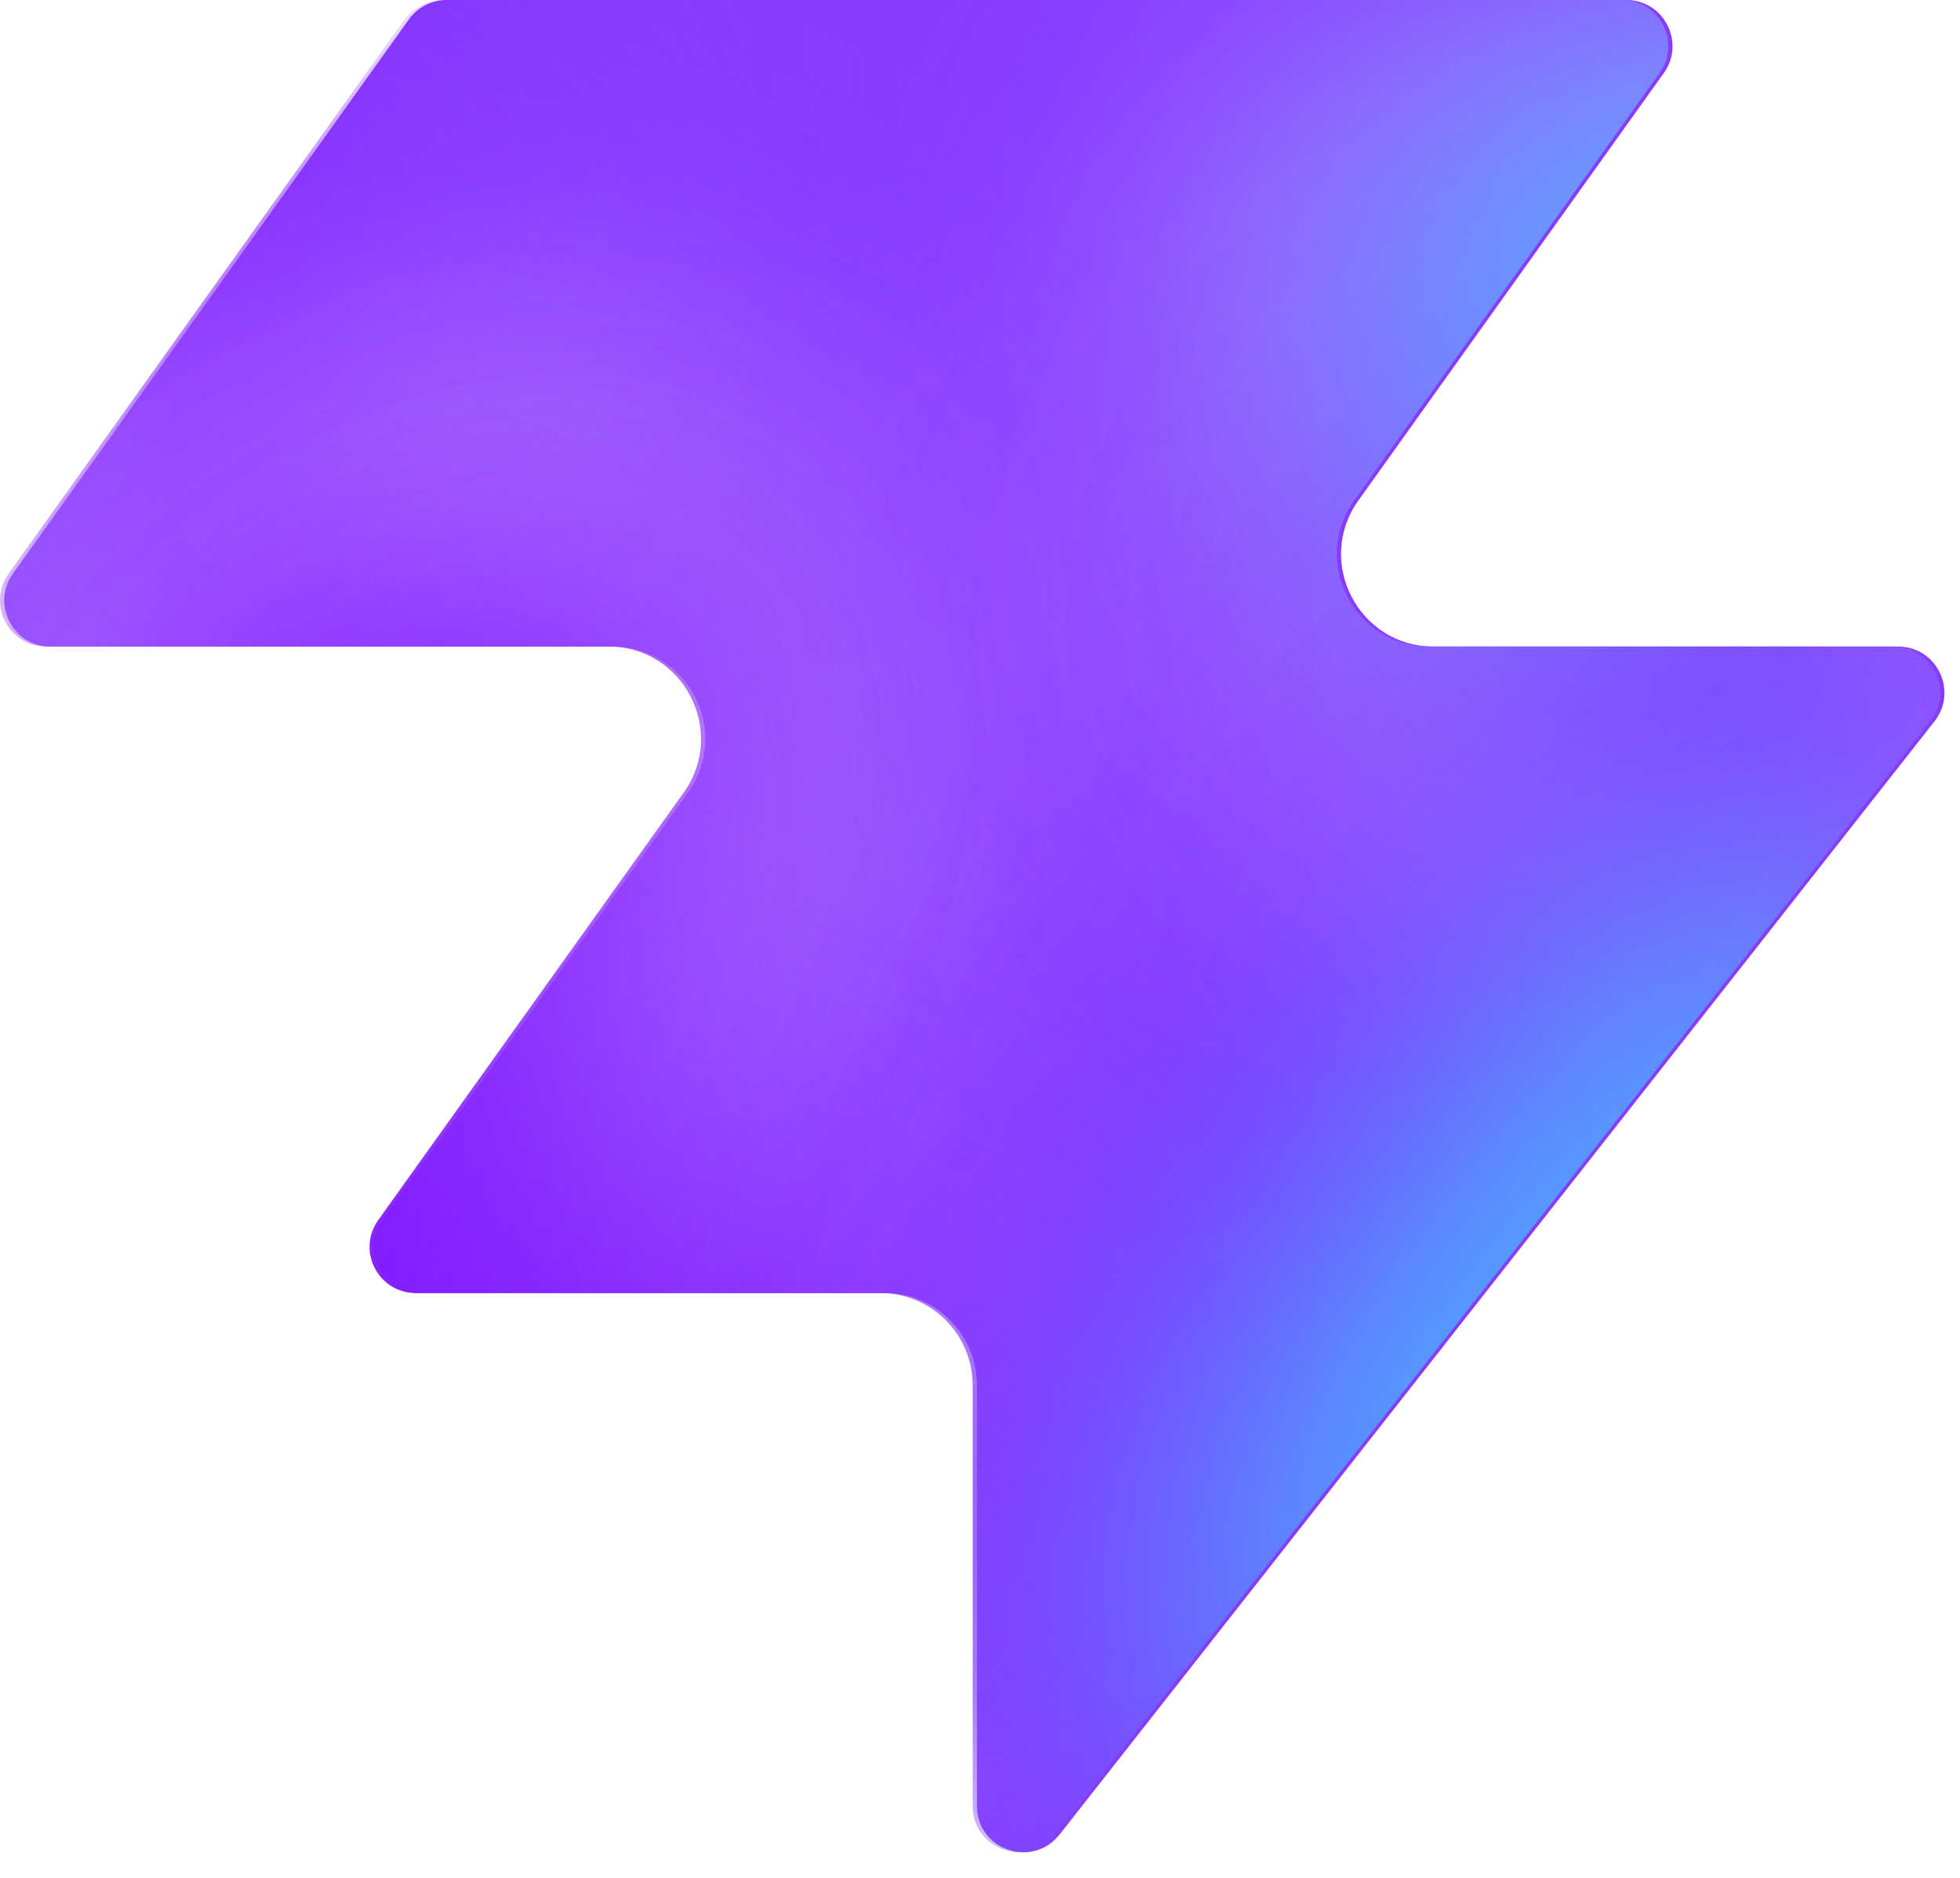
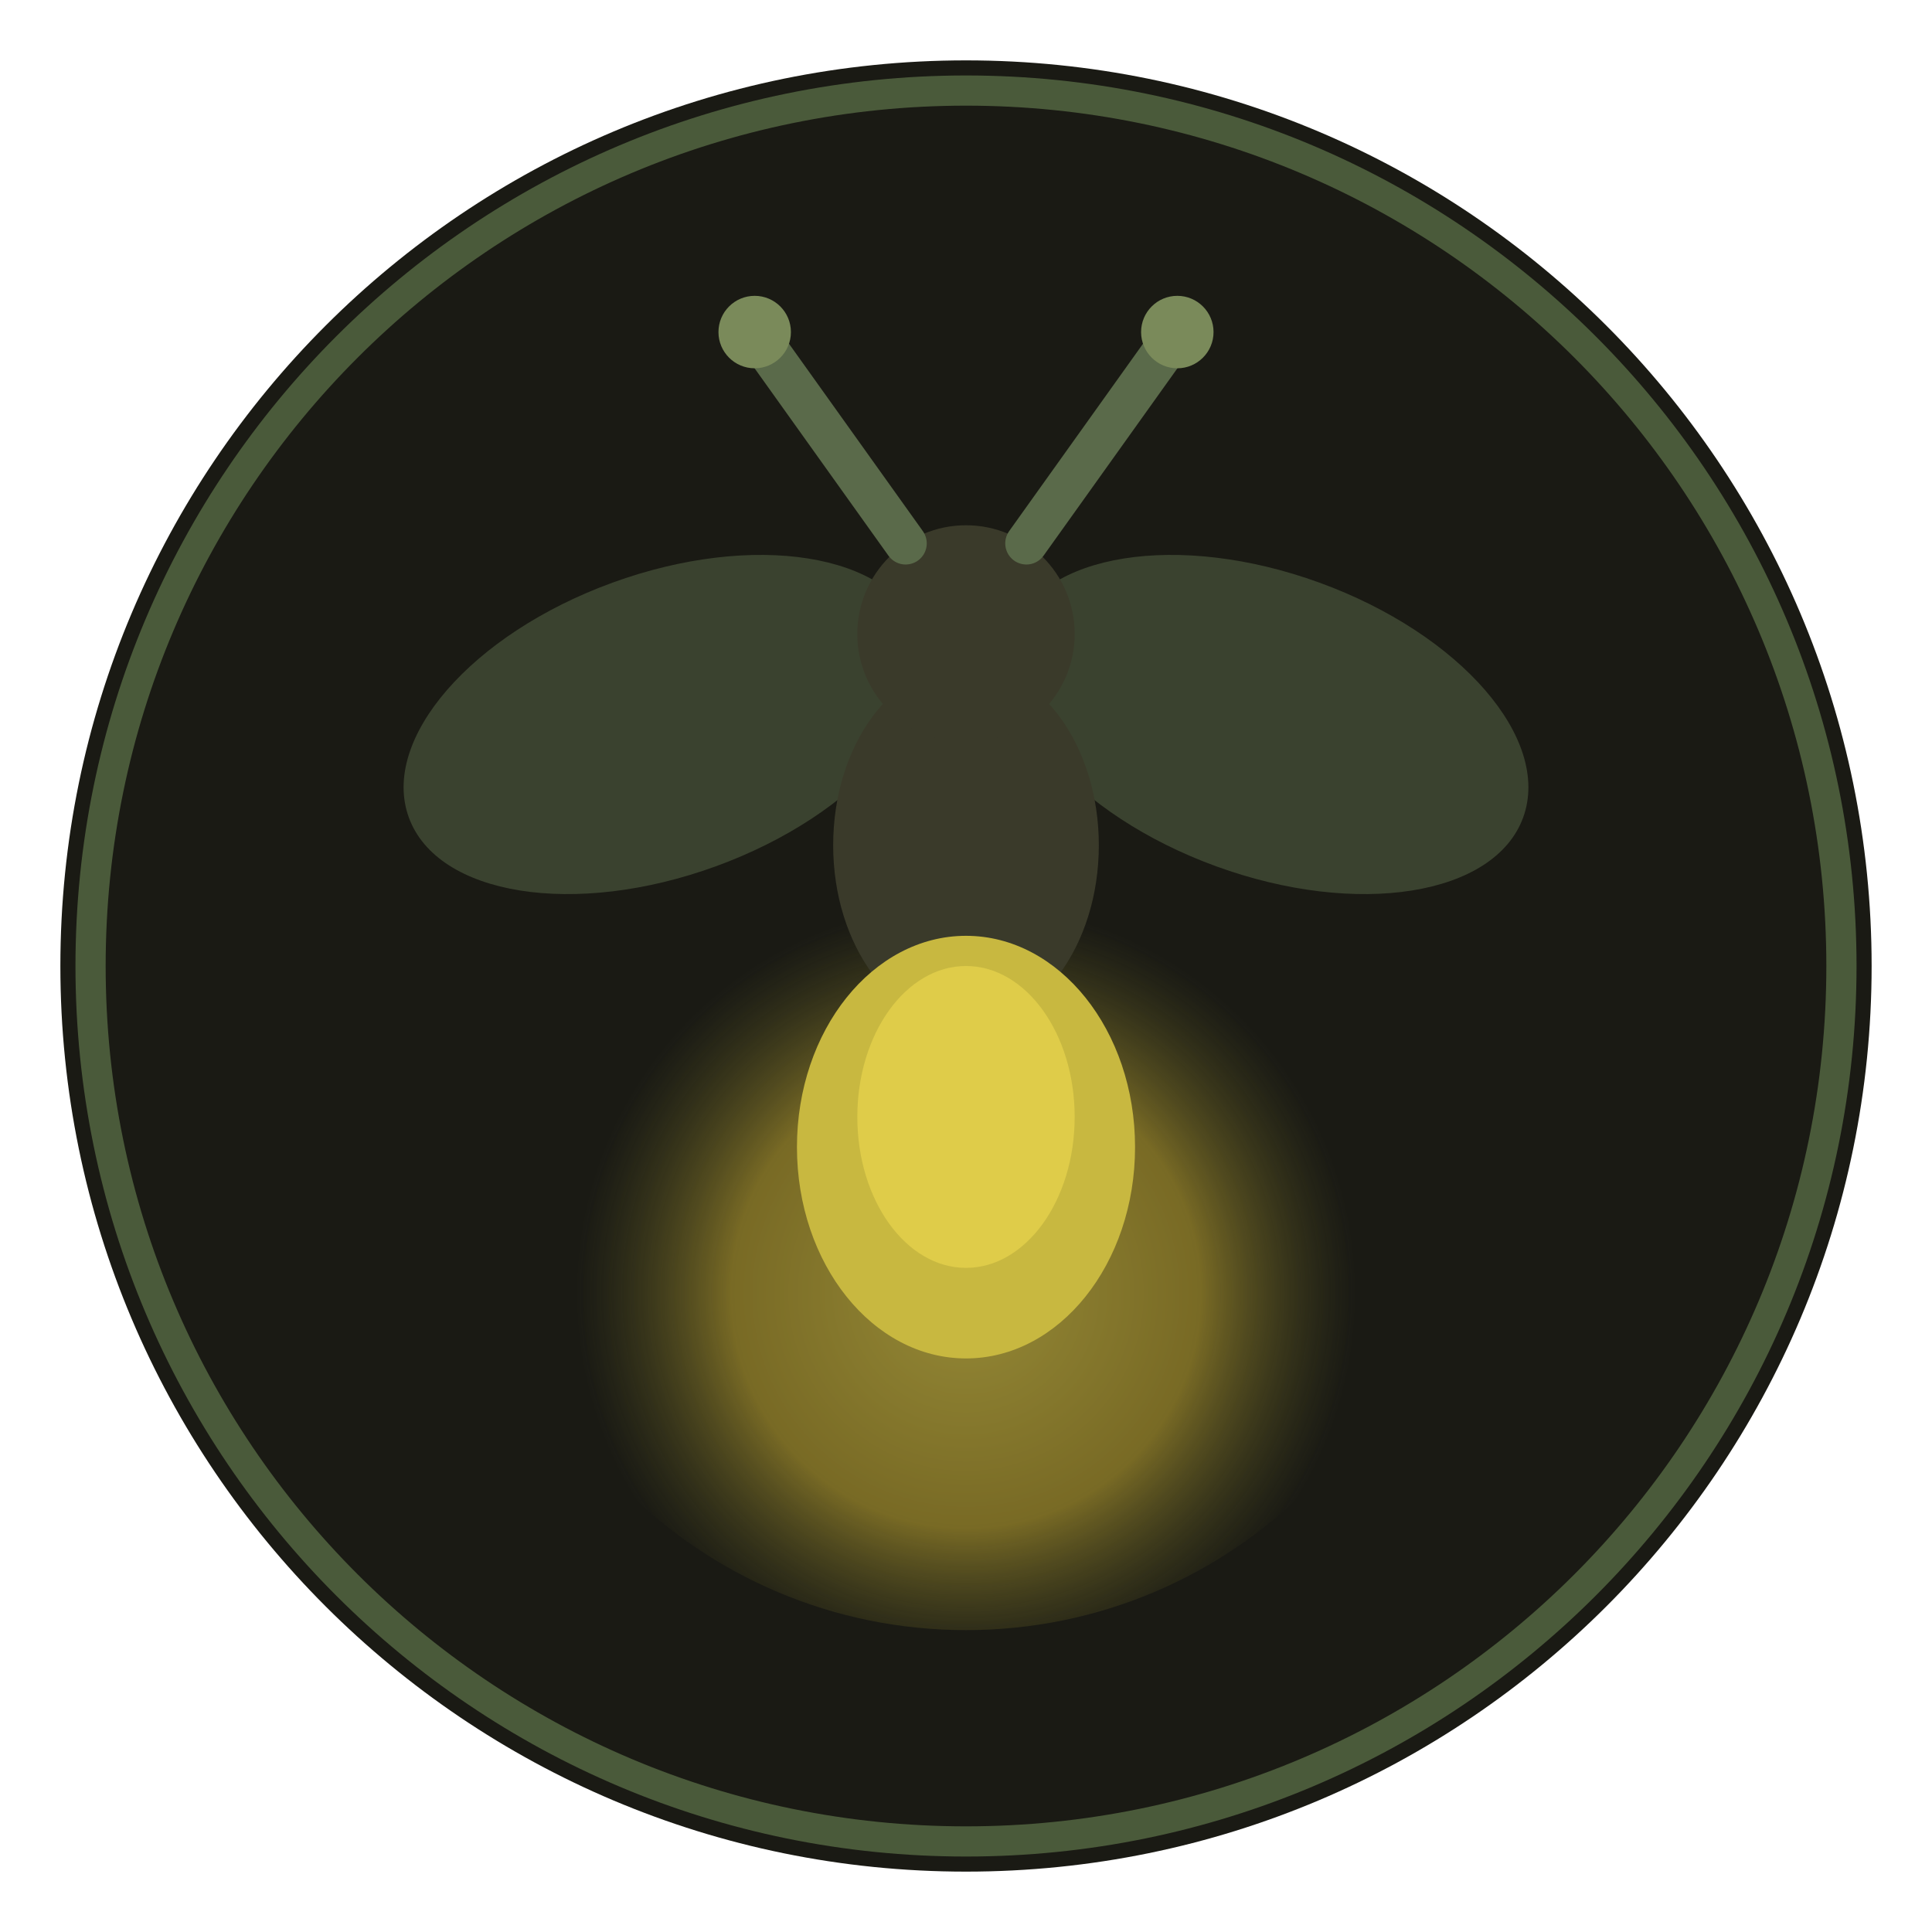
- <svg xmlns="http://www.w3.org/2000/svg" width="48" height="46" fill="none" viewBox="0 0 48 46">
-   <path fill="#863bff" d="M25.946 44.938c-.664.845-2.021.375-2.021-.698V33.937a2.26 2.26 0 0 0-2.262-2.262H10.287c-.92 0-1.456-1.04-.92-1.788l7.48-10.471c1.07-1.497 0-3.578-1.842-3.578H1.237c-.92 0-1.456-1.04-.92-1.788L10.013.474c.214-.297.556-.474.92-.474h28.894c.92 0 1.456 1.04.92 1.788l-7.48 10.471c-1.07 1.498 0 3.579 1.842 3.579h11.377c.943 0 1.473 1.088.89 1.83L25.947 44.94z" style="fill:#863bff;fill:color(display-p3 .525 .23 1);fill-opacity:1" />
-   <mask id="a" width="48" height="46" x="0" y="0" maskUnits="userSpaceOnUse" style="mask-type:alpha">
-     <path fill="#000" d="M25.842 44.938c-.664.844-2.021.375-2.021-.698V33.937a2.26 2.26 0 0 0-2.262-2.262H10.183c-.92 0-1.456-1.04-.92-1.788l7.48-10.471c1.07-1.498 0-3.579-1.842-3.579H1.133c-.92 0-1.456-1.04-.92-1.787L9.91.473c.214-.297.556-.474.92-.474h28.894c.92 0 1.456 1.04.92 1.788l-7.48 10.471c-1.07 1.498 0 3.578 1.842 3.578h11.377c.943 0 1.473 1.088.89 1.832L25.843 44.94z" style="fill:#000;fill-opacity:1" />
-   </mask>
-   <g mask="url(#a)">
-     <g filter="url(#b)">
-       <ellipse cx="5.508" cy="14.704" fill="#ede6ff" rx="5.508" ry="14.704" style="fill:#ede6ff;fill:color(display-p3 .927 .903 1);fill-opacity:1" transform="matrix(.00324 1 1 -.00324 -4.47 31.516)" />
-     </g>
-     <g filter="url(#c)">
-       <ellipse cx="10.399" cy="29.851" fill="#ede6ff" rx="10.399" ry="29.851" style="fill:#ede6ff;fill:color(display-p3 .927 .903 1);fill-opacity:1" transform="matrix(.00324 1 1 -.00324 -39.328 7.883)" />
-     </g>
-     <g filter="url(#d)">
-       <ellipse cx="5.508" cy="30.487" fill="#7e14ff" rx="5.508" ry="30.487" style="fill:#7e14ff;fill:color(display-p3 .492 .077 1);fill-opacity:1" transform="rotate(89.814 -25.913 -14.639)scale(1 -1)" />
-     </g>
-     <g filter="url(#e)">
-       <ellipse cx="5.508" cy="30.599" fill="#7e14ff" rx="5.508" ry="30.599" style="fill:#7e14ff;fill:color(display-p3 .492 .077 1);fill-opacity:1" transform="rotate(89.814 -32.644 -3.334)scale(1 -1)" />
-     </g>
-     <g filter="url(#f)">
-       <ellipse cx="5.508" cy="30.599" fill="#7e14ff" rx="5.508" ry="30.599" style="fill:#7e14ff;fill:color(display-p3 .492 .077 1);fill-opacity:1" transform="matrix(.00324 1 1 -.00324 -34.34 30.47)" />
-     </g>
-     <g filter="url(#g)">
-       <ellipse cx="14.072" cy="22.078" fill="#ede6ff" rx="14.072" ry="22.078" style="fill:#ede6ff;fill:color(display-p3 .927 .903 1);fill-opacity:1" transform="rotate(93.35 24.506 48.493)scale(-1 1)" />
-     </g>
-     <g filter="url(#h)">
-       <ellipse cx="3.47" cy="21.501" fill="#7e14ff" rx="3.47" ry="21.501" style="fill:#7e14ff;fill:color(display-p3 .492 .077 1);fill-opacity:1" transform="rotate(89.009 28.708 47.59)scale(-1 1)" />
-     </g>
-     <g filter="url(#i)">
-       <ellipse cx="3.47" cy="21.501" fill="#7e14ff" rx="3.47" ry="21.501" style="fill:#7e14ff;fill:color(display-p3 .492 .077 1);fill-opacity:1" transform="rotate(89.009 28.708 47.59)scale(-1 1)" />
-     </g>
-     <g filter="url(#j)">
-       <ellipse cx=".387" cy="8.972" fill="#7e14ff" rx="4.407" ry="29.108" style="fill:#7e14ff;fill:color(display-p3 .492 .077 1);fill-opacity:1" transform="rotate(39.51 .387 8.972)" />
-     </g>
-     <g filter="url(#k)">
-       <ellipse cx="47.523" cy="-6.092" fill="#7e14ff" rx="4.407" ry="29.108" style="fill:#7e14ff;fill:color(display-p3 .492 .077 1);fill-opacity:1" transform="rotate(37.892 47.523 -6.092)" />
-     </g>
-     <g filter="url(#l)">
-       <ellipse cx="41.412" cy="6.333" fill="#47bfff" rx="5.971" ry="9.665" style="fill:#47bfff;fill:color(display-p3 .28 .748 1);fill-opacity:1" transform="rotate(37.892 41.412 6.333)" />
-     </g>
-     <g filter="url(#m)">
-       <ellipse cx="-1.879" cy="38.332" fill="#7e14ff" rx="4.407" ry="29.108" style="fill:#7e14ff;fill:color(display-p3 .492 .077 1);fill-opacity:1" transform="rotate(37.892 -1.88 38.332)" />
-     </g>
-     <g filter="url(#n)">
-       <ellipse cx="-1.879" cy="38.332" fill="#7e14ff" rx="4.407" ry="29.108" style="fill:#7e14ff;fill:color(display-p3 .492 .077 1);fill-opacity:1" transform="rotate(37.892 -1.88 38.332)" />
-     </g>
-     <g filter="url(#o)">
-       <ellipse cx="35.651" cy="29.907" fill="#7e14ff" rx="4.407" ry="29.108" style="fill:#7e14ff;fill:color(display-p3 .492 .077 1);fill-opacity:1" transform="rotate(37.892 35.651 29.907)" />
-     </g>
-     <g filter="url(#p)">
-       <ellipse cx="38.418" cy="32.4" fill="#47bfff" rx="5.971" ry="15.297" style="fill:#47bfff;fill:color(display-p3 .28 .748 1);fill-opacity:1" transform="rotate(37.892 38.418 32.4)" />
-     </g>
-   </g>
+ <svg xmlns="http://www.w3.org/2000/svg" viewBox="0 0 32 32">
  <defs>
-     <filter id="b" width="60.045" height="41.654" x="-19.77" y="16.149" color-interpolation-filters="sRGB" filterUnits="userSpaceOnUse">
-       <feFlood flood-opacity="0" result="BackgroundImageFix" />
-       <feBlend in="SourceGraphic" in2="BackgroundImageFix" result="shape" />
-       <feGaussianBlur result="effect1_foregroundBlur_2002_17158" stdDeviation="7.659" />
-     </filter>
-     <filter id="c" width="90.34" height="51.437" x="-54.613" y="-7.533" color-interpolation-filters="sRGB" filterUnits="userSpaceOnUse">
-       <feFlood flood-opacity="0" result="BackgroundImageFix" />
-       <feBlend in="SourceGraphic" in2="BackgroundImageFix" result="shape" />
-       <feGaussianBlur result="effect1_foregroundBlur_2002_17158" stdDeviation="7.659" />
-     </filter>
-     <filter id="d" width="79.355" height="29.4" x="-49.64" y="2.03" color-interpolation-filters="sRGB" filterUnits="userSpaceOnUse">
-       <feFlood flood-opacity="0" result="BackgroundImageFix" />
-       <feBlend in="SourceGraphic" in2="BackgroundImageFix" result="shape" />
-       <feGaussianBlur result="effect1_foregroundBlur_2002_17158" stdDeviation="4.596" />
-     </filter>
-     <filter id="e" width="79.579" height="29.4" x="-45.045" y="20.029" color-interpolation-filters="sRGB" filterUnits="userSpaceOnUse">
-       <feFlood flood-opacity="0" result="BackgroundImageFix" />
-       <feBlend in="SourceGraphic" in2="BackgroundImageFix" result="shape" />
-       <feGaussianBlur result="effect1_foregroundBlur_2002_17158" stdDeviation="4.596" />
-     </filter>
-     <filter id="f" width="79.579" height="29.4" x="-43.513" y="21.178" color-interpolation-filters="sRGB" filterUnits="userSpaceOnUse">
-       <feFlood flood-opacity="0" result="BackgroundImageFix" />
-       <feBlend in="SourceGraphic" in2="BackgroundImageFix" result="shape" />
-       <feGaussianBlur result="effect1_foregroundBlur_2002_17158" stdDeviation="4.596" />
-     </filter>
-     <filter id="g" width="74.749" height="58.852" x="15.756" y="-17.901" color-interpolation-filters="sRGB" filterUnits="userSpaceOnUse">
-       <feFlood flood-opacity="0" result="BackgroundImageFix" />
-       <feBlend in="SourceGraphic" in2="BackgroundImageFix" result="shape" />
-       <feGaussianBlur result="effect1_foregroundBlur_2002_17158" stdDeviation="7.659" />
-     </filter>
-     <filter id="h" width="61.377" height="25.362" x="23.548" y="2.284" color-interpolation-filters="sRGB" filterUnits="userSpaceOnUse">
-       <feFlood flood-opacity="0" result="BackgroundImageFix" />
-       <feBlend in="SourceGraphic" in2="BackgroundImageFix" result="shape" />
-       <feGaussianBlur result="effect1_foregroundBlur_2002_17158" stdDeviation="4.596" />
-     </filter>
-     <filter id="i" width="61.377" height="25.362" x="23.548" y="2.284" color-interpolation-filters="sRGB" filterUnits="userSpaceOnUse">
-       <feFlood flood-opacity="0" result="BackgroundImageFix" />
-       <feBlend in="SourceGraphic" in2="BackgroundImageFix" result="shape" />
-       <feGaussianBlur result="effect1_foregroundBlur_2002_17158" stdDeviation="4.596" />
-     </filter>
-     <filter id="j" width="56.045" height="63.649" x="-27.636" y="-22.853" color-interpolation-filters="sRGB" filterUnits="userSpaceOnUse">
-       <feFlood flood-opacity="0" result="BackgroundImageFix" />
-       <feBlend in="SourceGraphic" in2="BackgroundImageFix" result="shape" />
-       <feGaussianBlur result="effect1_foregroundBlur_2002_17158" stdDeviation="4.596" />
-     </filter>
-     <filter id="k" width="54.814" height="64.646" x="20.116" y="-38.415" color-interpolation-filters="sRGB" filterUnits="userSpaceOnUse">
-       <feFlood flood-opacity="0" result="BackgroundImageFix" />
-       <feBlend in="SourceGraphic" in2="BackgroundImageFix" result="shape" />
-       <feGaussianBlur result="effect1_foregroundBlur_2002_17158" stdDeviation="4.596" />
-     </filter>
-     <filter id="l" width="33.541" height="35.313" x="24.641" y="-11.323" color-interpolation-filters="sRGB" filterUnits="userSpaceOnUse">
-       <feFlood flood-opacity="0" result="BackgroundImageFix" />
-       <feBlend in="SourceGraphic" in2="BackgroundImageFix" result="shape" />
-       <feGaussianBlur result="effect1_foregroundBlur_2002_17158" stdDeviation="4.596" />
-     </filter>
-     <filter id="m" width="54.814" height="64.646" x="-29.286" y="6.009" color-interpolation-filters="sRGB" filterUnits="userSpaceOnUse">
-       <feFlood flood-opacity="0" result="BackgroundImageFix" />
-       <feBlend in="SourceGraphic" in2="BackgroundImageFix" result="shape" />
-       <feGaussianBlur result="effect1_foregroundBlur_2002_17158" stdDeviation="4.596" />
-     </filter>
-     <filter id="n" width="54.814" height="64.646" x="-29.286" y="6.009" color-interpolation-filters="sRGB" filterUnits="userSpaceOnUse">
-       <feFlood flood-opacity="0" result="BackgroundImageFix" />
-       <feBlend in="SourceGraphic" in2="BackgroundImageFix" result="shape" />
-       <feGaussianBlur result="effect1_foregroundBlur_2002_17158" stdDeviation="4.596" />
-     </filter>
-     <filter id="o" width="54.814" height="64.646" x="8.244" y="-2.416" color-interpolation-filters="sRGB" filterUnits="userSpaceOnUse">
-       <feFlood flood-opacity="0" result="BackgroundImageFix" />
-       <feBlend in="SourceGraphic" in2="BackgroundImageFix" result="shape" />
-       <feGaussianBlur result="effect1_foregroundBlur_2002_17158" stdDeviation="4.596" />
-     </filter>
-     <filter id="p" width="39.409" height="43.623" x="18.713" y="10.588" color-interpolation-filters="sRGB" filterUnits="userSpaceOnUse">
-       <feFlood flood-opacity="0" result="BackgroundImageFix" />
-       <feBlend in="SourceGraphic" in2="BackgroundImageFix" result="shape" />
-       <feGaussianBlur result="effect1_foregroundBlur_2002_17158" stdDeviation="4.596" />
-     </filter>
+     <radialGradient id="glow" cx="50%" cy="65%" r="40%">
+       <stop offset="0%" stop-color="#e8d44d" />
+       <stop offset="60%" stop-color="#b8a030" />
+       <stop offset="100%" stop-color="#6b6b2a" stop-opacity="0" />
+     </radialGradient>
  </defs>
+   <circle cx="16" cy="16" r="15" fill="#1a1a14" />
+   <circle cx="16" cy="16" r="14.5" fill="none" stroke="#4a5a3a" stroke-width="0.5" />
+   <circle cx="16" cy="19" r="8" fill="url(#glow)" opacity="0.6" />
+   <ellipse cx="11" cy="12" rx="4.5" ry="2.5" fill="#5a6a4a" opacity="0.5" transform="rotate(-20 11 12)" />
+   <ellipse cx="21" cy="12" rx="4.5" ry="2.5" fill="#5a6a4a" opacity="0.5" transform="rotate(20 21 12)" />
+   <ellipse cx="16" cy="14" rx="2.2" ry="3" fill="#3a3a2a" />
+   <ellipse cx="16" cy="19" rx="2.8" ry="3.5" fill="#c8b840" />
+   <ellipse cx="16" cy="18.5" rx="1.8" ry="2.5" fill="#e8d44d" opacity="0.7" />
+   <circle cx="16" cy="10.5" r="1.8" fill="#3a3a2a" />
+   <line x1="15" y1="9" x2="12.5" y2="5.5" stroke="#5a6a4a" stroke-width="0.7" stroke-linecap="round" />
+   <line x1="17" y1="9" x2="19.5" y2="5.5" stroke="#5a6a4a" stroke-width="0.7" stroke-linecap="round" />
+   <circle cx="12.5" cy="5.5" r="0.6" fill="#7a8a5a" />
+   <circle cx="19.5" cy="5.5" r="0.6" fill="#7a8a5a" />
</svg>
